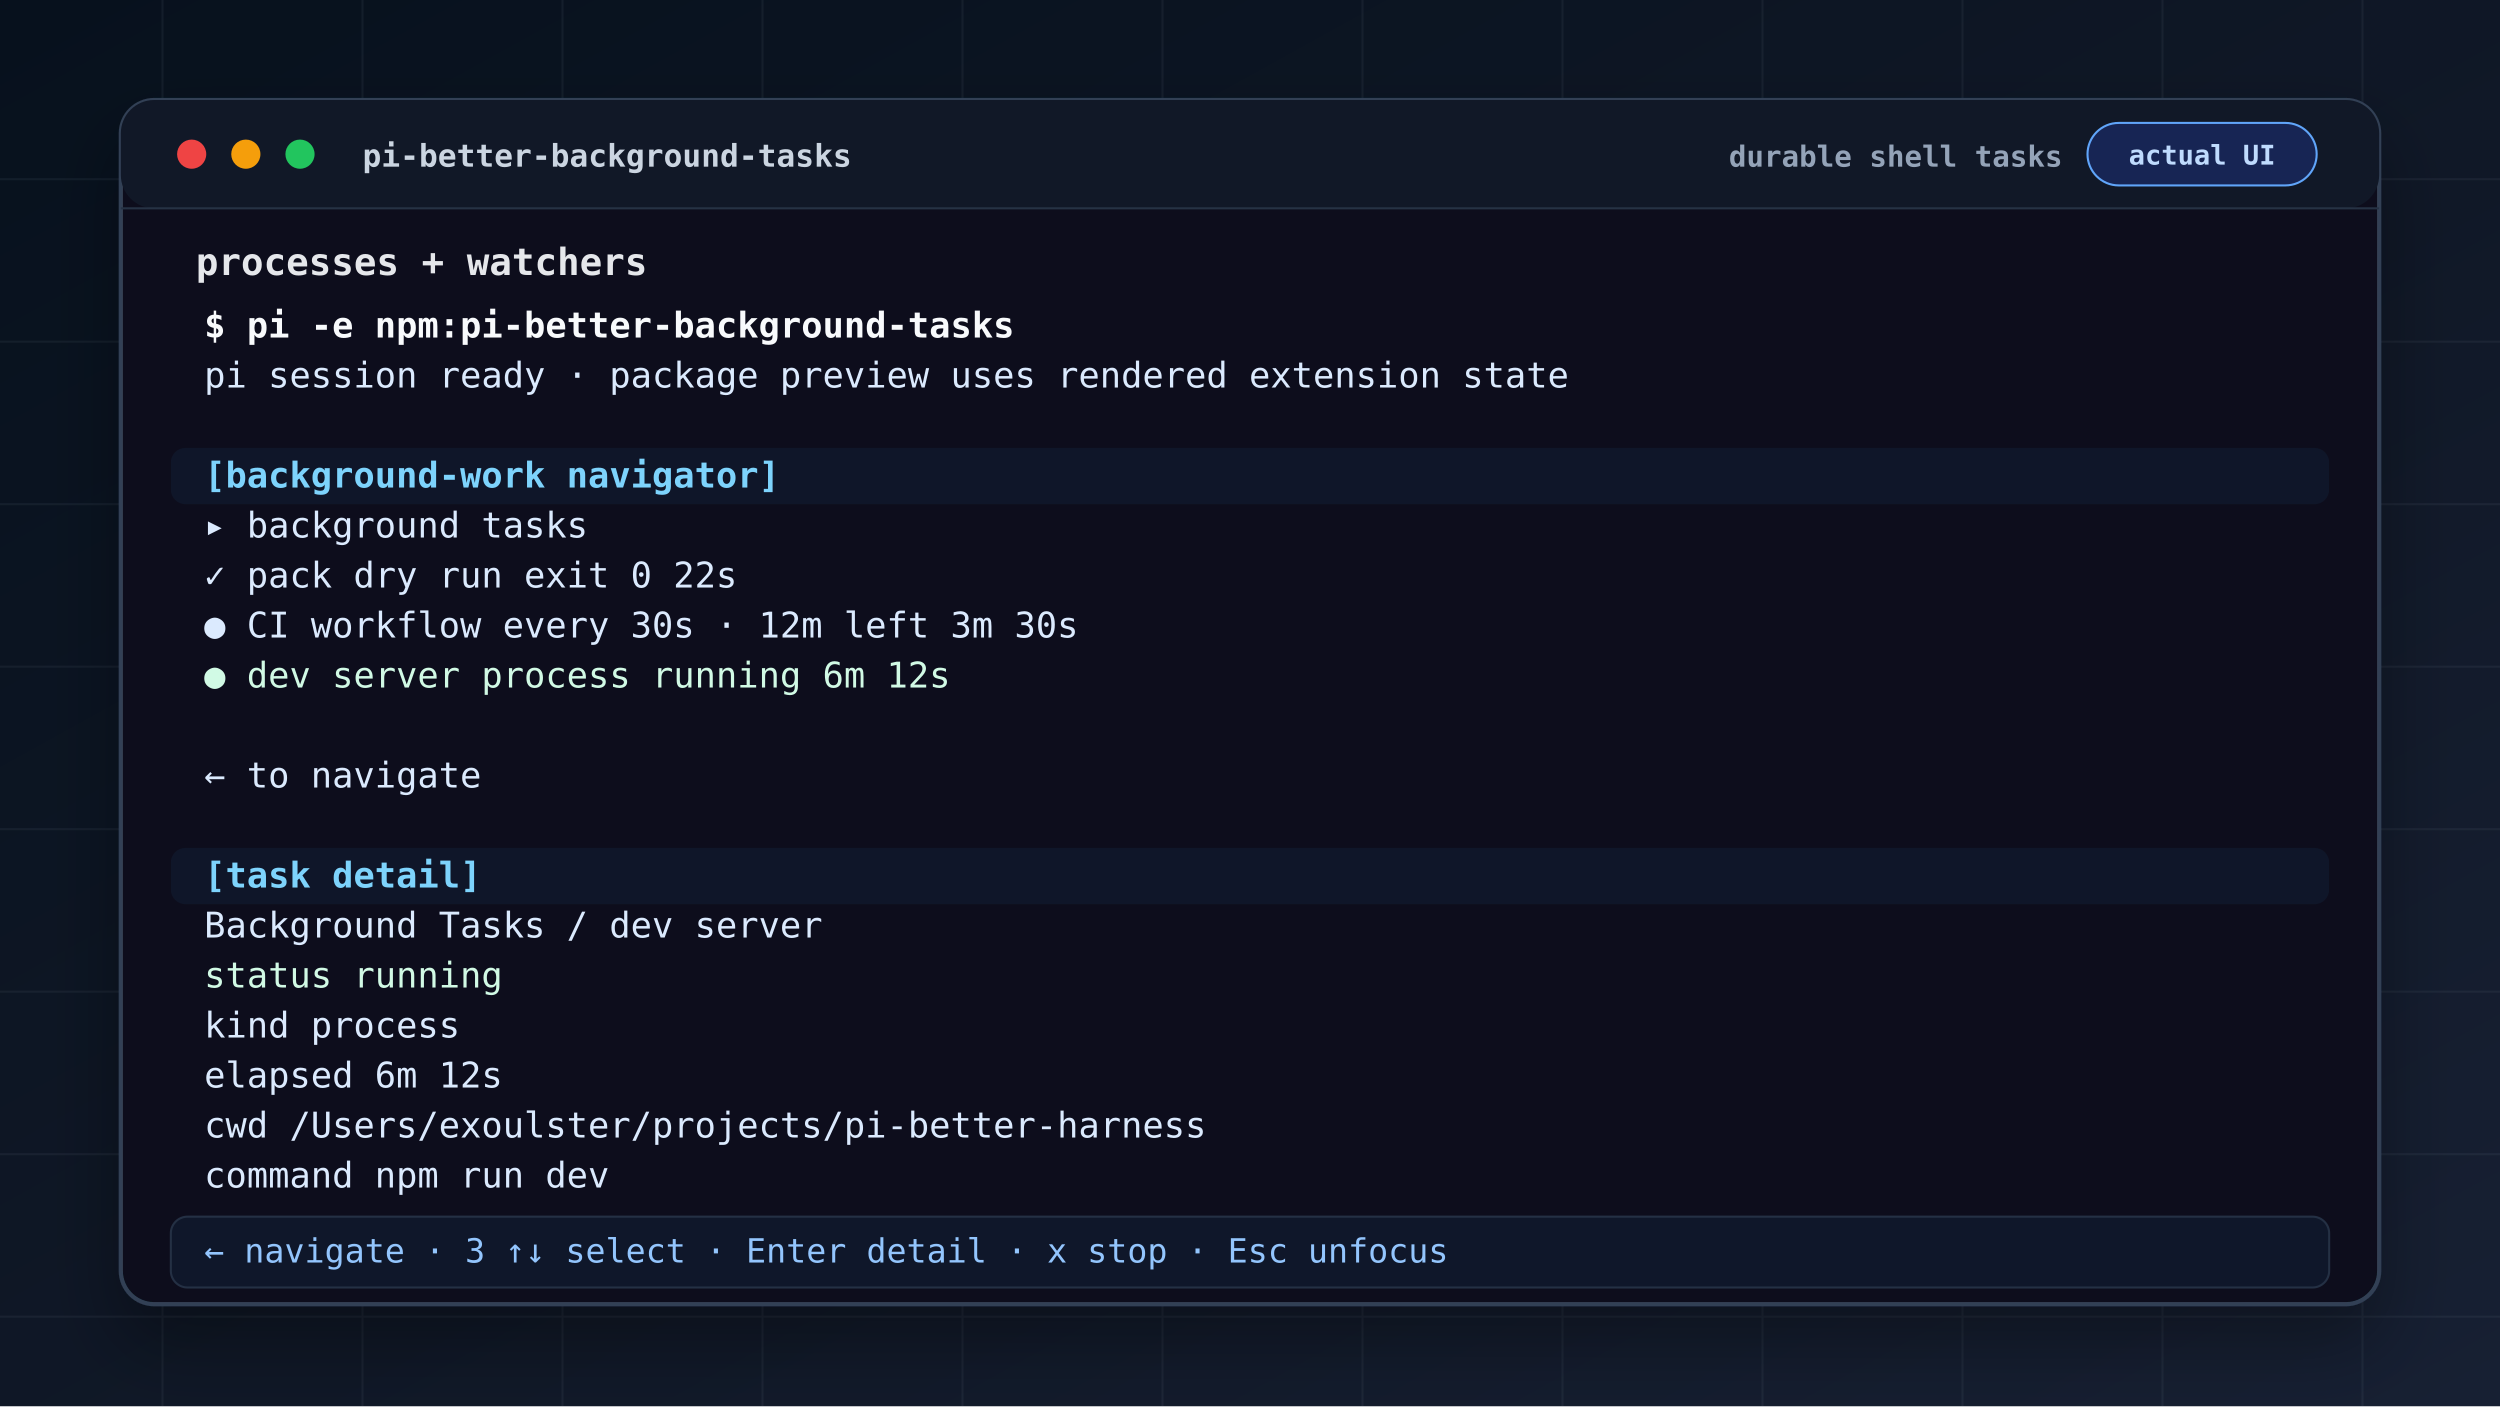
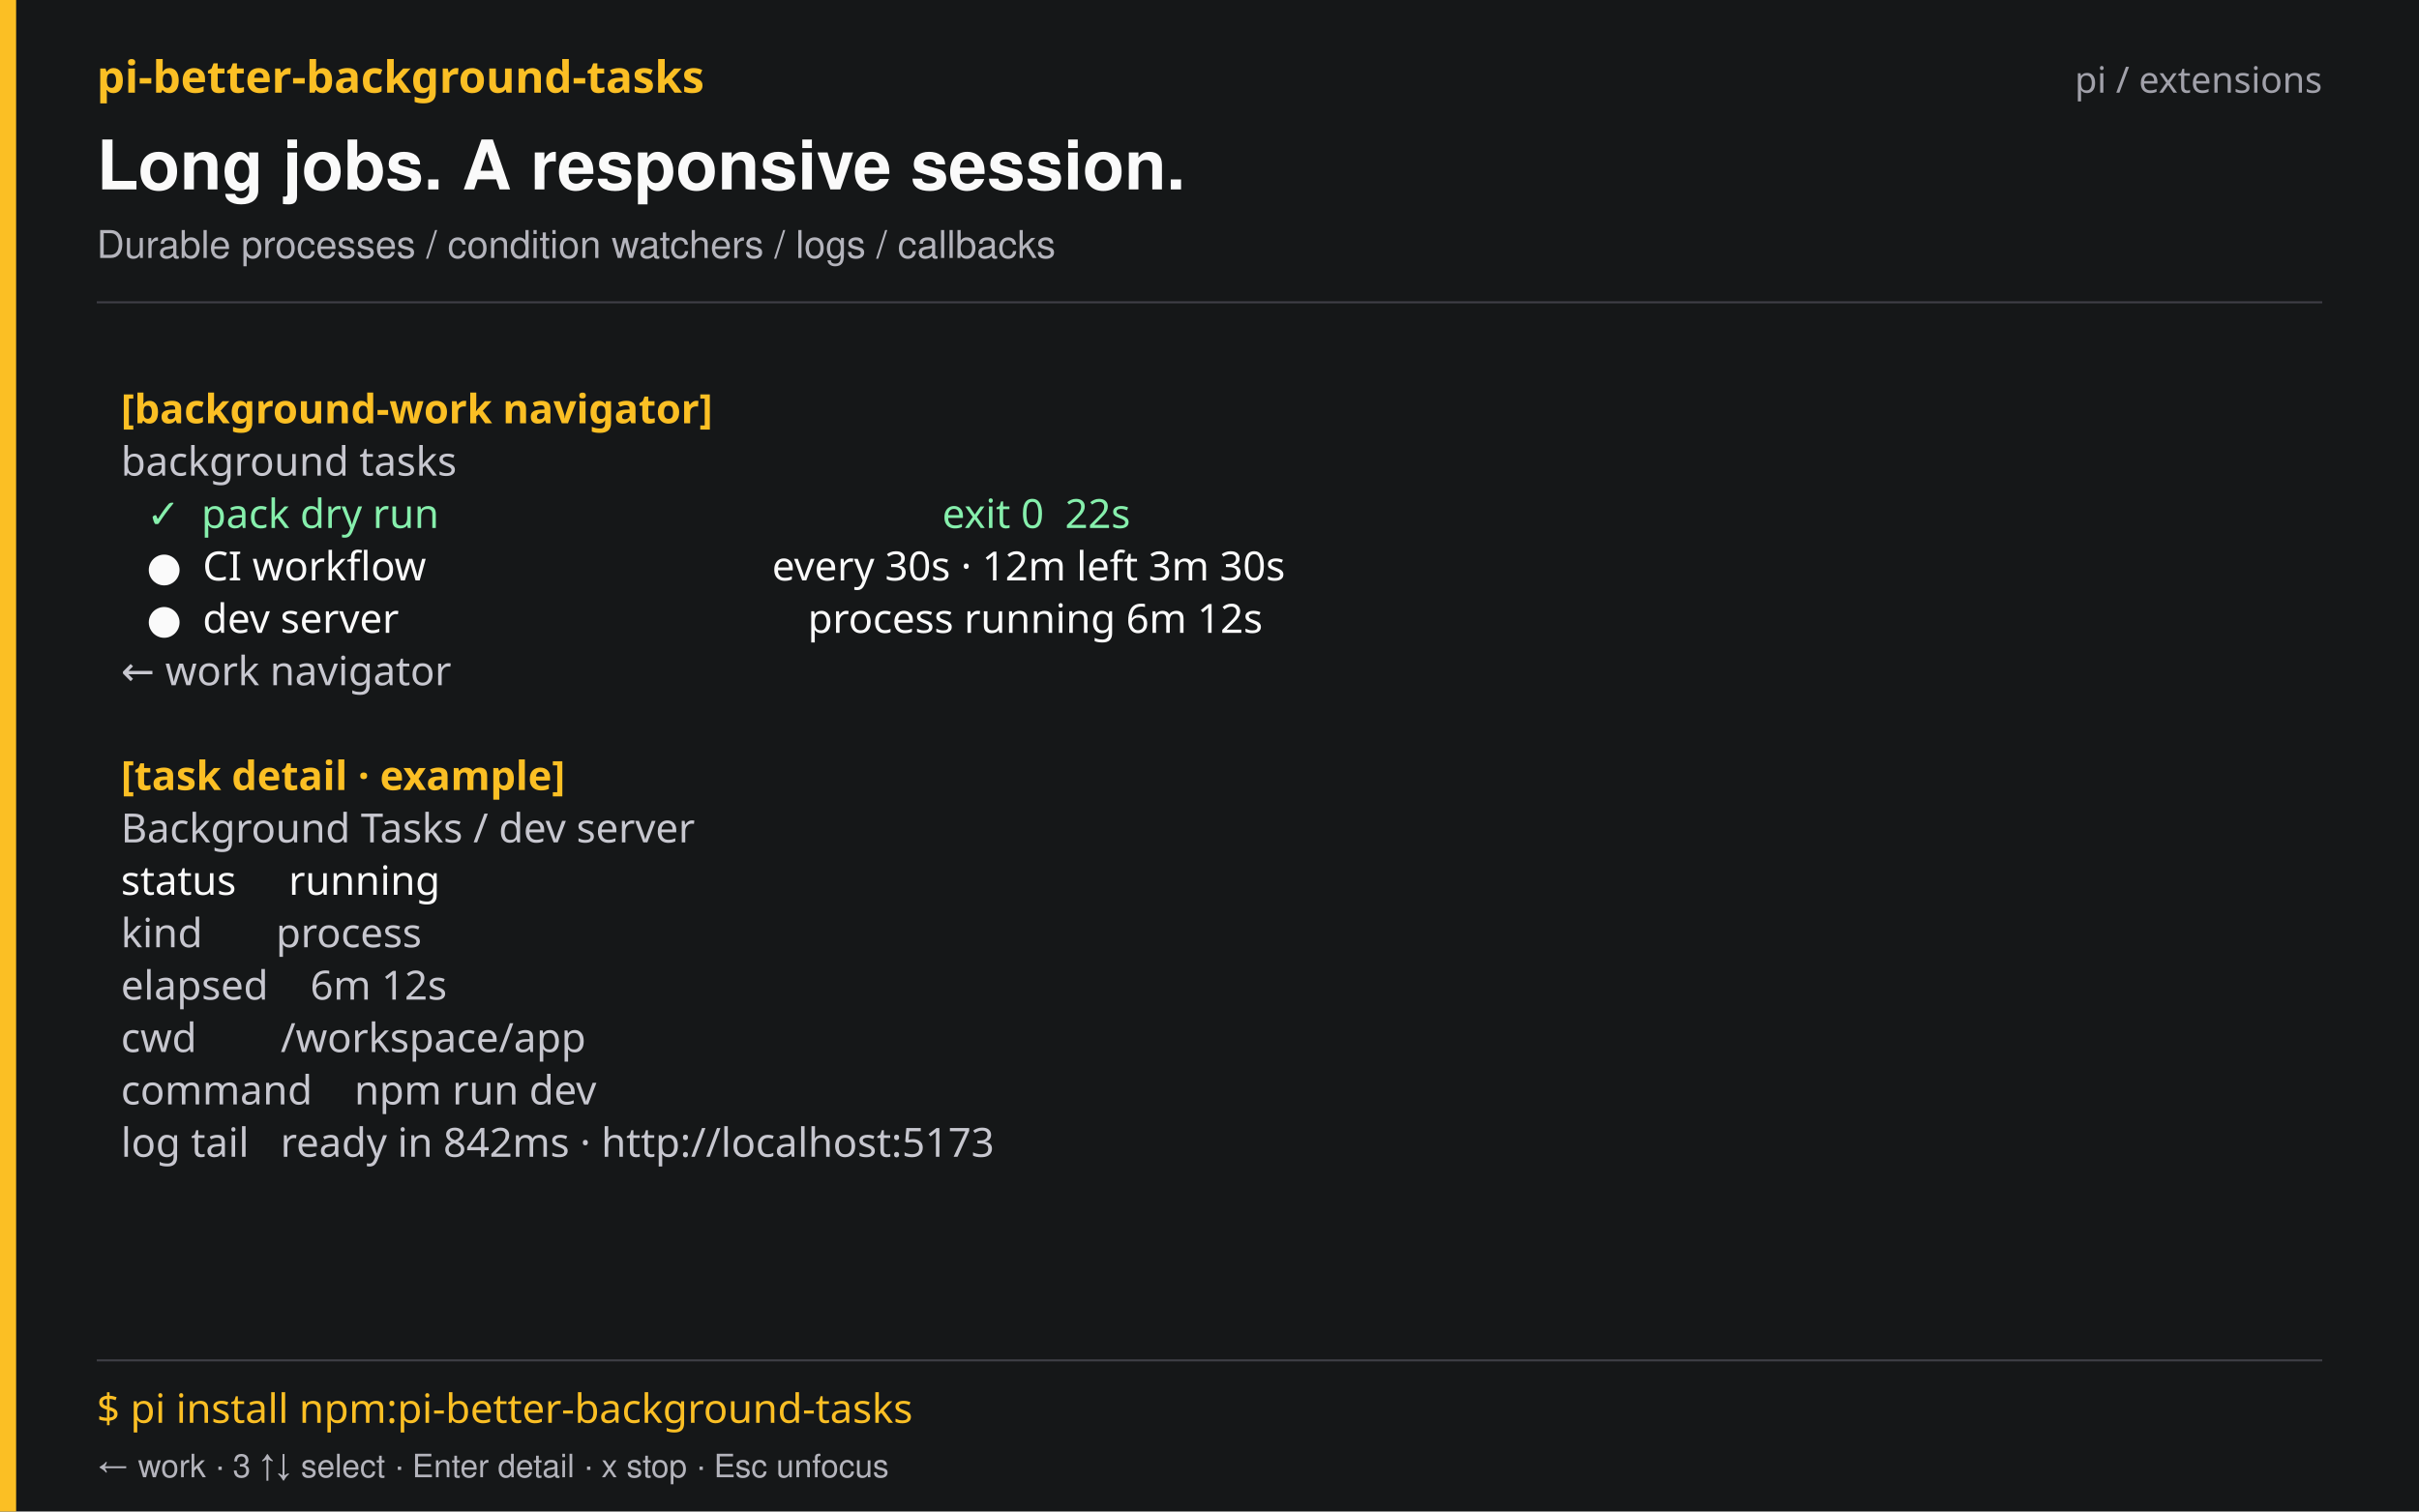
- <svg xmlns="http://www.w3.org/2000/svg" width="1200" height="675" viewBox="0 0 1200 675">
-   <defs>
-     <linearGradient id="bg" x1="0" y1="0" x2="1" y2="1">
-       <stop offset="0" stop-color="#07111d" />
-       <stop offset="0.55" stop-color="#101827" />
-       <stop offset="1" stop-color="#172033" />
-     </linearGradient>
-     <filter id="shadow" x="-20%" y="-20%" width="140%" height="140%">
-       <feDropShadow dx="0" dy="18" stdDeviation="18" flood-color="#000" flood-opacity="0.34" />
-     </filter>
-     <clipPath id="bodyClip">
-       <rect x="82" y="108" width="1036" height="468" rx="8" />
-     </clipPath>
-   </defs>
-   <rect width="1200" height="675" fill="url(#bg)" />
-   <g opacity="0.08">
-     <path d="M78 0 V675" stroke="#94a3b8" />
-     <path d="M174 0 V675" stroke="#94a3b8" />
-     <path d="M270 0 V675" stroke="#94a3b8" />
-     <path d="M366 0 V675" stroke="#94a3b8" />
-     <path d="M462 0 V675" stroke="#94a3b8" />
-     <path d="M558 0 V675" stroke="#94a3b8" />
-     <path d="M654 0 V675" stroke="#94a3b8" />
-     <path d="M750 0 V675" stroke="#94a3b8" />
-     <path d="M846 0 V675" stroke="#94a3b8" />
-     <path d="M942 0 V675" stroke="#94a3b8" />
-     <path d="M1038 0 V675" stroke="#94a3b8" />
-     <path d="M1134 0 V675" stroke="#94a3b8" />
-     <path d="M0 86 H1200" stroke="#94a3b8" />
-     <path d="M0 164 H1200" stroke="#94a3b8" />
-     <path d="M0 242 H1200" stroke="#94a3b8" />
-     <path d="M0 320 H1200" stroke="#94a3b8" />
-     <path d="M0 398 H1200" stroke="#94a3b8" />
-     <path d="M0 476 H1200" stroke="#94a3b8" />
-     <path d="M0 554 H1200" stroke="#94a3b8" />
-     <path d="M0 632 H1200" stroke="#94a3b8" />
-   </g>
-   <g filter="url(#shadow)">
-     <rect x="58" y="48" width="1084" height="578" rx="16" fill="#090f1a" stroke="#334155" stroke-width="2" />
-   </g>
-   <rect x="58" y="48" width="1084" height="52" rx="16" fill="#111827" />
-   <path d="M58 100 H1142" stroke="#263244" />
-   <circle cx="92" cy="74" r="7" fill="#ef4444" />
-   <circle cx="118" cy="74" r="7" fill="#f59e0b" />
-   <circle cx="144" cy="74" r="7" fill="#22c55e" />
-   <text x="174" y="80" font-family="SFMono-Regular, ui-monospace, Menlo, Consolas, monospace" font-size="15" font-weight="700" fill="#cbd5e1">pi-better-background-tasks</text>
-   <text x="990" y="80" text-anchor="end" font-family="SFMono-Regular, ui-monospace, Menlo, Consolas, monospace" font-size="14" font-weight="600" fill="#94a3b8">durable shell tasks</text>
-   <rect x="1002" y="59" width="110" height="30" rx="15" fill="#172554" stroke="#60a5fa" />
-   <text x="1057" y="79" text-anchor="middle" font-family="SFMono-Regular, ui-monospace, Menlo, Consolas, monospace" font-size="13" font-weight="700" fill="#bfdbfe">actual UI</text>
-   <text x="94" y="132" font-family="SFMono-Regular, ui-monospace, Menlo, Consolas, monospace" font-size="18" font-weight="700" fill="#e5e7eb">processes + watchers</text>
-   <g clip-path="url(#bodyClip)">
-     <text x="98" y="162" font-family="SFMono-Regular, ui-monospace, Menlo, Consolas, monospace" font-size="17" font-weight="800" fill="#f8fafc">$ pi -e npm:pi-better-background-tasks</text>
-     <text x="98" y="186" font-family="SFMono-Regular, ui-monospace, Menlo, Consolas, monospace" font-size="17" font-weight="500" fill="#dbeafe">pi session ready · package preview uses rendered extension state</text>
-     <text x="98" y="210" font-family="SFMono-Regular, ui-monospace, Menlo, Consolas, monospace" font-size="17" font-weight="500" fill="#94a3b8" />
-     <rect x="82" y="215" width="1036" height="27" rx="7" fill="#0f172a" opacity="0.9" />
-     <text x="98" y="234" font-family="SFMono-Regular, ui-monospace, Menlo, Consolas, monospace" font-size="17" font-weight="800" fill="#7dd3fc">[background-work navigator]</text>
-     <text x="98" y="258" font-family="SFMono-Regular, ui-monospace, Menlo, Consolas, monospace" font-size="17" font-weight="500" fill="#dbeafe">▸ background tasks</text>
-     <text x="98" y="282" font-family="SFMono-Regular, ui-monospace, Menlo, Consolas, monospace" font-size="17" font-weight="500" fill="#dbeafe">  ✓  pack dry run                                                exit 0  22s</text>
-     <text x="98" y="306" font-family="SFMono-Regular, ui-monospace, Menlo, Consolas, monospace" font-size="17" font-weight="500" fill="#dbeafe">  ●  CI workflow                                 every 30s · 12m left 3m 30s</text>
-     <text x="98" y="330" font-family="SFMono-Regular, ui-monospace, Menlo, Consolas, monospace" font-size="17" font-weight="500" fill="#d1fae5">  ●  dev server                                       process running 6m 12s</text>
-     <text x="98" y="354" font-family="SFMono-Regular, ui-monospace, Menlo, Consolas, monospace" font-size="17" font-weight="500" fill="#94a3b8" />
-     <text x="98" y="378" font-family="SFMono-Regular, ui-monospace, Menlo, Consolas, monospace" font-size="17" font-weight="500" fill="#dbeafe">← to navigate</text>
-     <text x="98" y="402" font-family="SFMono-Regular, ui-monospace, Menlo, Consolas, monospace" font-size="17" font-weight="500" fill="#94a3b8" />
-     <rect x="82" y="407" width="1036" height="27" rx="7" fill="#0f172a" opacity="0.9" />
-     <text x="98" y="426" font-family="SFMono-Regular, ui-monospace, Menlo, Consolas, monospace" font-size="17" font-weight="800" fill="#7dd3fc">[task detail]</text>
-     <text x="98" y="450" font-family="SFMono-Regular, ui-monospace, Menlo, Consolas, monospace" font-size="17" font-weight="500" fill="#dbeafe">Background Tasks / dev server</text>
-     <text x="98" y="474" font-family="SFMono-Regular, ui-monospace, Menlo, Consolas, monospace" font-size="17" font-weight="500" fill="#d1fae5">status     running</text>
-     <text x="98" y="498" font-family="SFMono-Regular, ui-monospace, Menlo, Consolas, monospace" font-size="17" font-weight="500" fill="#dbeafe">kind       process</text>
-     <text x="98" y="522" font-family="SFMono-Regular, ui-monospace, Menlo, Consolas, monospace" font-size="17" font-weight="500" fill="#dbeafe">elapsed    6m 12s</text>
-     <text x="98" y="546" font-family="SFMono-Regular, ui-monospace, Menlo, Consolas, monospace" font-size="17" font-weight="500" fill="#dbeafe">cwd        /Users/exoulster/projects/pi-better-harness</text>
-     <text x="98" y="570" font-family="SFMono-Regular, ui-monospace, Menlo, Consolas, monospace" font-size="17" font-weight="500" fill="#dbeafe">command    npm run dev</text>
-   </g>
-   <rect x="82" y="584" width="1036" height="34" rx="8" fill="#0f172a" stroke="#243044" />
-   <text x="98" y="606" font-family="SFMono-Regular, ui-monospace, Menlo, Consolas, monospace" font-size="16" fill="#93c5fd">← navigate · 3     ↑↓ select · Enter detail · x stop · Esc unfocus</text>
+ <svg xmlns="http://www.w3.org/2000/svg" width="1200" height="750" viewBox="0 0 1200 750">
+   <rect width="1200" height="750" fill="#151718" />
+   <rect width="8" height="750" fill="#fbbf24" />
+   <text x="48" y="46" font-family="Menlo" font-size="22" font-weight="700" fill="#fbbf24">pi-better-background-tasks</text>
+   <text x="1152" y="46" text-anchor="end" font-family="Menlo" font-size="18" fill="#a1a1aa">pi / extensions</text>
+   <text x="48" y="94" font-family="Helvetica" font-size="34" font-weight="700" fill="#fafafa">Long jobs. A responsive session.</text>
+   <text x="48" y="128" font-family="Helvetica" font-size="19" fill="#b4b4bc">Durable processes / condition watchers / logs / callbacks</text>
+   <path d="M48 150 H1152" stroke="#3f3f46" />
+   <text x="60" y="210" font-family="Menlo" font-size="20" font-weight="700" fill="#fbbf24" xml:space="preserve" textLength="324" lengthAdjust="spacingAndGlyphs">[background-work navigator]</text>
+   <text x="60" y="236" font-family="Menlo" font-size="20" font-weight="400" fill="#c7c7cf" xml:space="preserve" textLength="192" lengthAdjust="spacingAndGlyphs">background tasks</text>
+   <text x="60" y="262" font-family="Menlo" font-size="20" font-weight="400" fill="#86efac" xml:space="preserve" textLength="912" lengthAdjust="spacingAndGlyphs">  ✓  pack dry run                                                exit 0  22s</text>
+   <text x="60" y="288" font-family="Menlo" font-size="20" font-weight="400" fill="#fafafa" xml:space="preserve" textLength="912" lengthAdjust="spacingAndGlyphs">  ●  CI workflow                                 every 30s · 12m left 3m 30s</text>
+   <text x="60" y="314" font-family="Menlo" font-size="20" font-weight="400" fill="#fafafa" xml:space="preserve" textLength="912" lengthAdjust="spacingAndGlyphs">  ●  dev server                                       process running 6m 12s</text>
+   <text x="60" y="340" font-family="Menlo" font-size="20" font-weight="400" fill="#c7c7cf" xml:space="preserve" textLength="192" lengthAdjust="spacingAndGlyphs">← work navigator</text>
+   <text x="60" y="366" font-family="Menlo" font-size="20" font-weight="400" fill="#c7c7cf" xml:space="preserve" />
+   <text x="60" y="392" font-family="Menlo" font-size="20" font-weight="700" fill="#fbbf24" xml:space="preserve" textLength="276" lengthAdjust="spacingAndGlyphs">[task detail · example]</text>
+   <text x="60" y="418" font-family="Menlo" font-size="20" font-weight="400" fill="#c7c7cf" xml:space="preserve" textLength="348" lengthAdjust="spacingAndGlyphs">Background Tasks / dev server</text>
+   <text x="60" y="444" font-family="Menlo" font-size="20" font-weight="400" fill="#fafafa" xml:space="preserve" textLength="216" lengthAdjust="spacingAndGlyphs">status     running</text>
+   <text x="60" y="470" font-family="Menlo" font-size="20" font-weight="400" fill="#c7c7cf" xml:space="preserve" textLength="216" lengthAdjust="spacingAndGlyphs">kind       process</text>
+   <text x="60" y="496" font-family="Menlo" font-size="20" font-weight="400" fill="#c7c7cf" xml:space="preserve" textLength="204" lengthAdjust="spacingAndGlyphs">elapsed    6m 12s</text>
+   <text x="60" y="522" font-family="Menlo" font-size="20" font-weight="400" fill="#c7c7cf" xml:space="preserve" textLength="300" lengthAdjust="spacingAndGlyphs">cwd        /workspace/app</text>
+   <text x="60" y="548" font-family="Menlo" font-size="20" font-weight="400" fill="#c7c7cf" xml:space="preserve" textLength="264" lengthAdjust="spacingAndGlyphs">command    npm run dev</text>
+   <text x="60" y="574" font-family="Menlo" font-size="20" font-weight="400" fill="#c7c7cf" xml:space="preserve" textLength="588" lengthAdjust="spacingAndGlyphs">log tail   ready in 842ms · http://localhost:5173</text>
+   <path d="M48 675 H1152" stroke="#3f3f46" />
+   <text x="48" y="706" font-family="Menlo" font-size="20" fill="#fbbf24">$ pi install npm:pi-better-background-tasks</text>
+   <text x="48" y="733" font-family="Helvetica" font-size="16" fill="#b4b4bc">← work · 3     ↑↓ select · Enter detail · x stop · Esc unfocus</text>
</svg>
